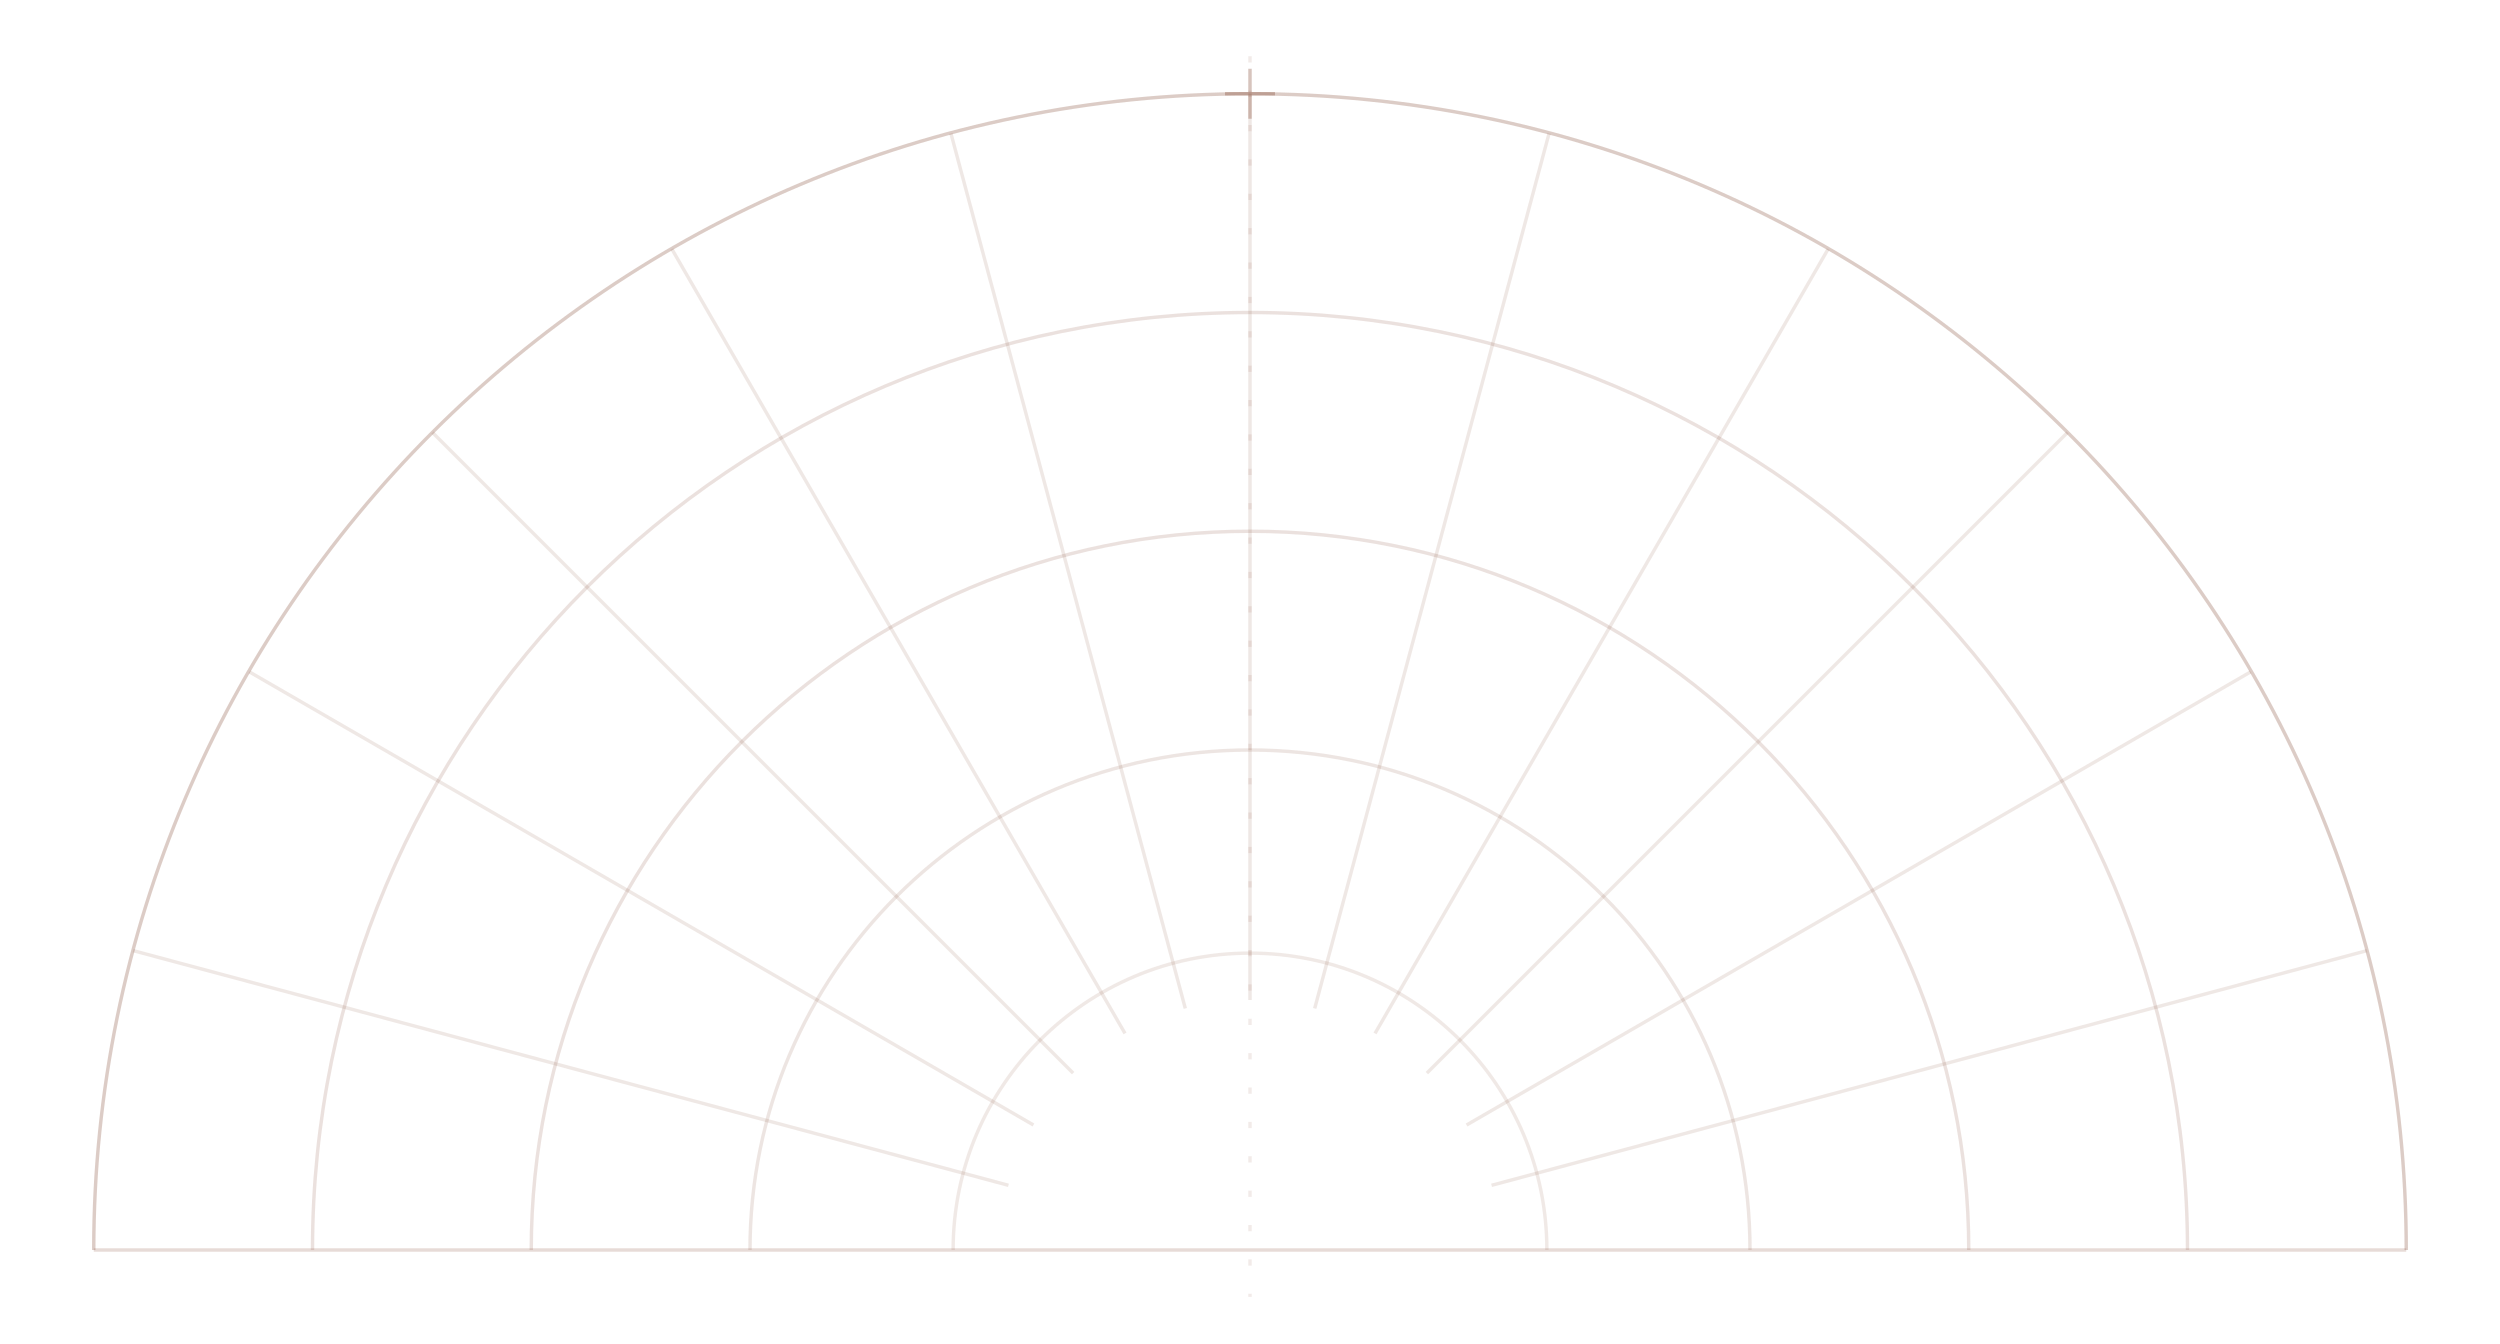
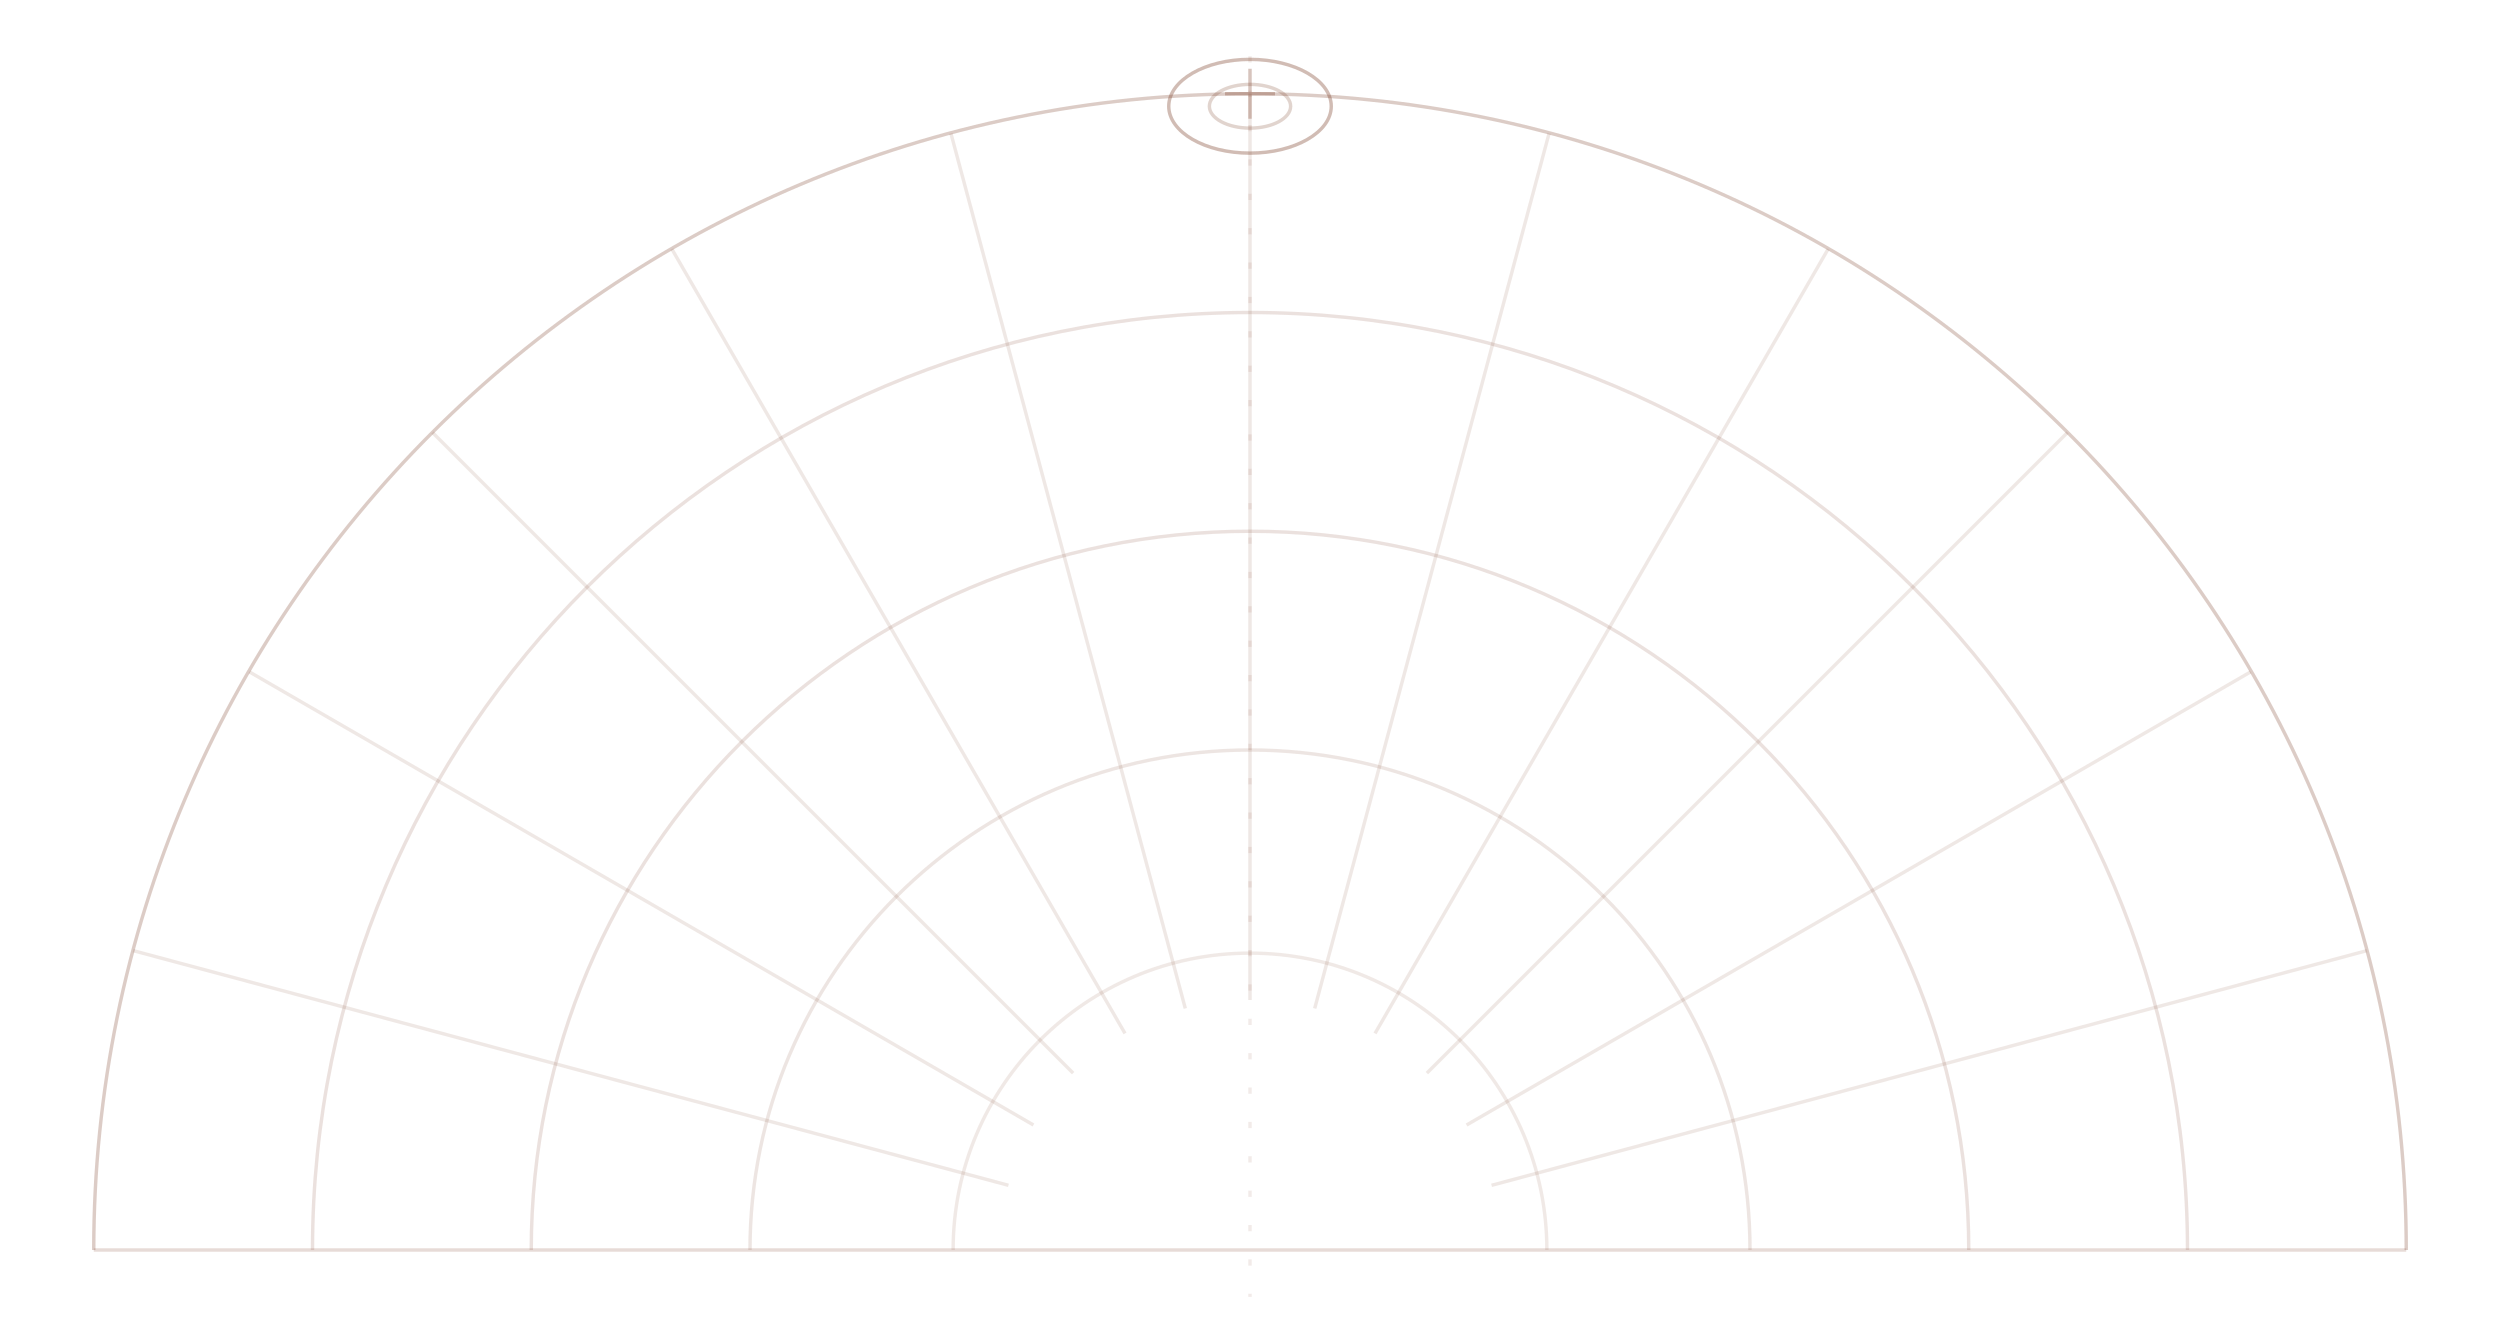
<svg xmlns="http://www.w3.org/2000/svg" viewBox="0 0 800 430" fill="none">
  <g stroke="#7A3B24" stroke-width="1.1">
    <path d="M30 400 A370 370 0 0 1 770 400" stroke-opacity=".26" />
    <path d="M100 400 A300 300 0 0 1 700 400" stroke-opacity=".15" />
    <path d="M170 400 A230 230 0 0 1 630 400" stroke-opacity=".15" />
    <path d="M240 400 A160 160 0 0 1 560 400" stroke-opacity=".13" />
    <path d="M305 400 A95 95 0 0 1 495 400" stroke-opacity=".11" />
    <g stroke-opacity=".12">
      <path d="M477.3 379.3 L757.4 304.2" />
      <path d="M469.3 360 L720.2 215" />
      <path d="M456.6 343.4 L661.6 138.4" />
      <path d="M440 330.7 L585 79.7" />
      <path d="M420.7 322.7 L495.7 42.7" />
      <path d="M400 320 L400 30" />
      <path d="M379.3 322.7 L304.3 42.7" />
      <path d="M360 330.7 L215 79.7" />
      <path d="M343.4 343.4 L138.4 138.4" />
      <path d="M330.7 360 L79.8 215" />
      <path d="M322.7 379.3 L42.6 304.2" />
    </g>
+     <ellipse cx="400" cy="34" rx="26" ry="15" stroke-opacity=".34" />
+     <ellipse cx="400" cy="34" rx="13" ry="7" stroke-opacity=".22" />
    <path d="M30 400 H770" stroke-opacity=".18" />
    <path d="M400 18 V415" stroke-opacity=".10" stroke-dasharray="2 9" />
    <path d="M392 30 h16 M400 22 v16" stroke-opacity=".30" />
  </g>
</svg>
